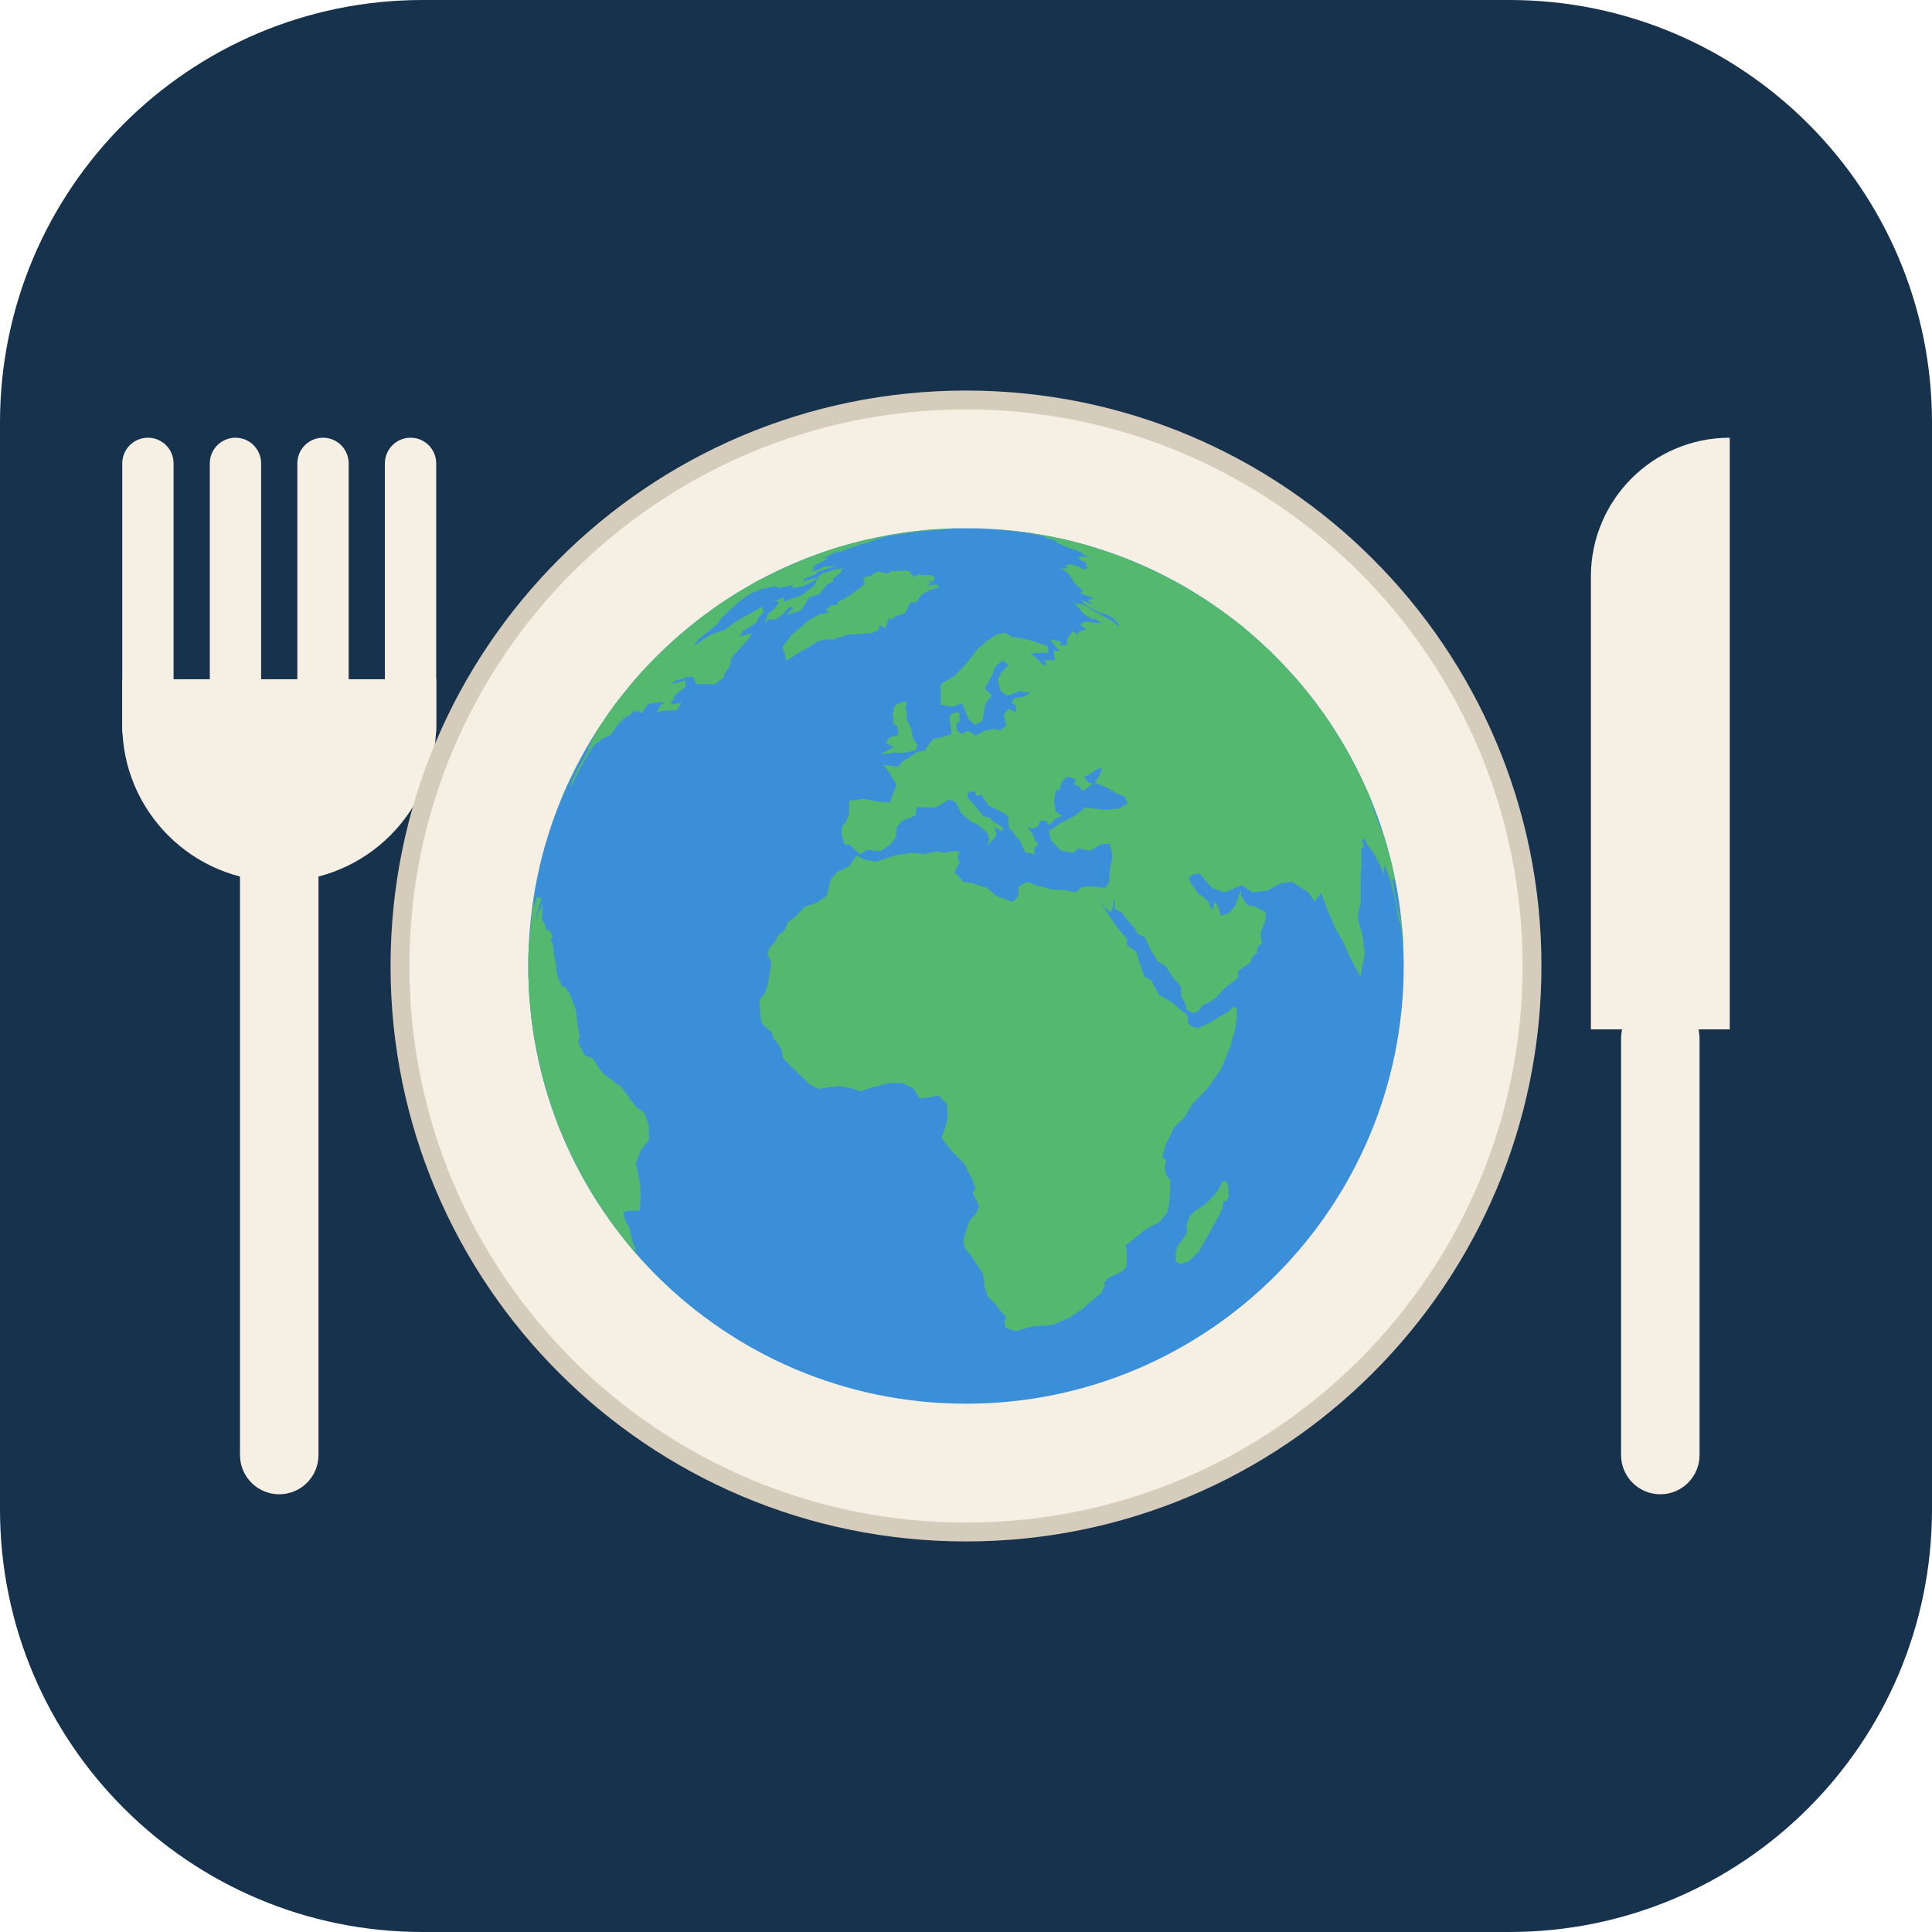
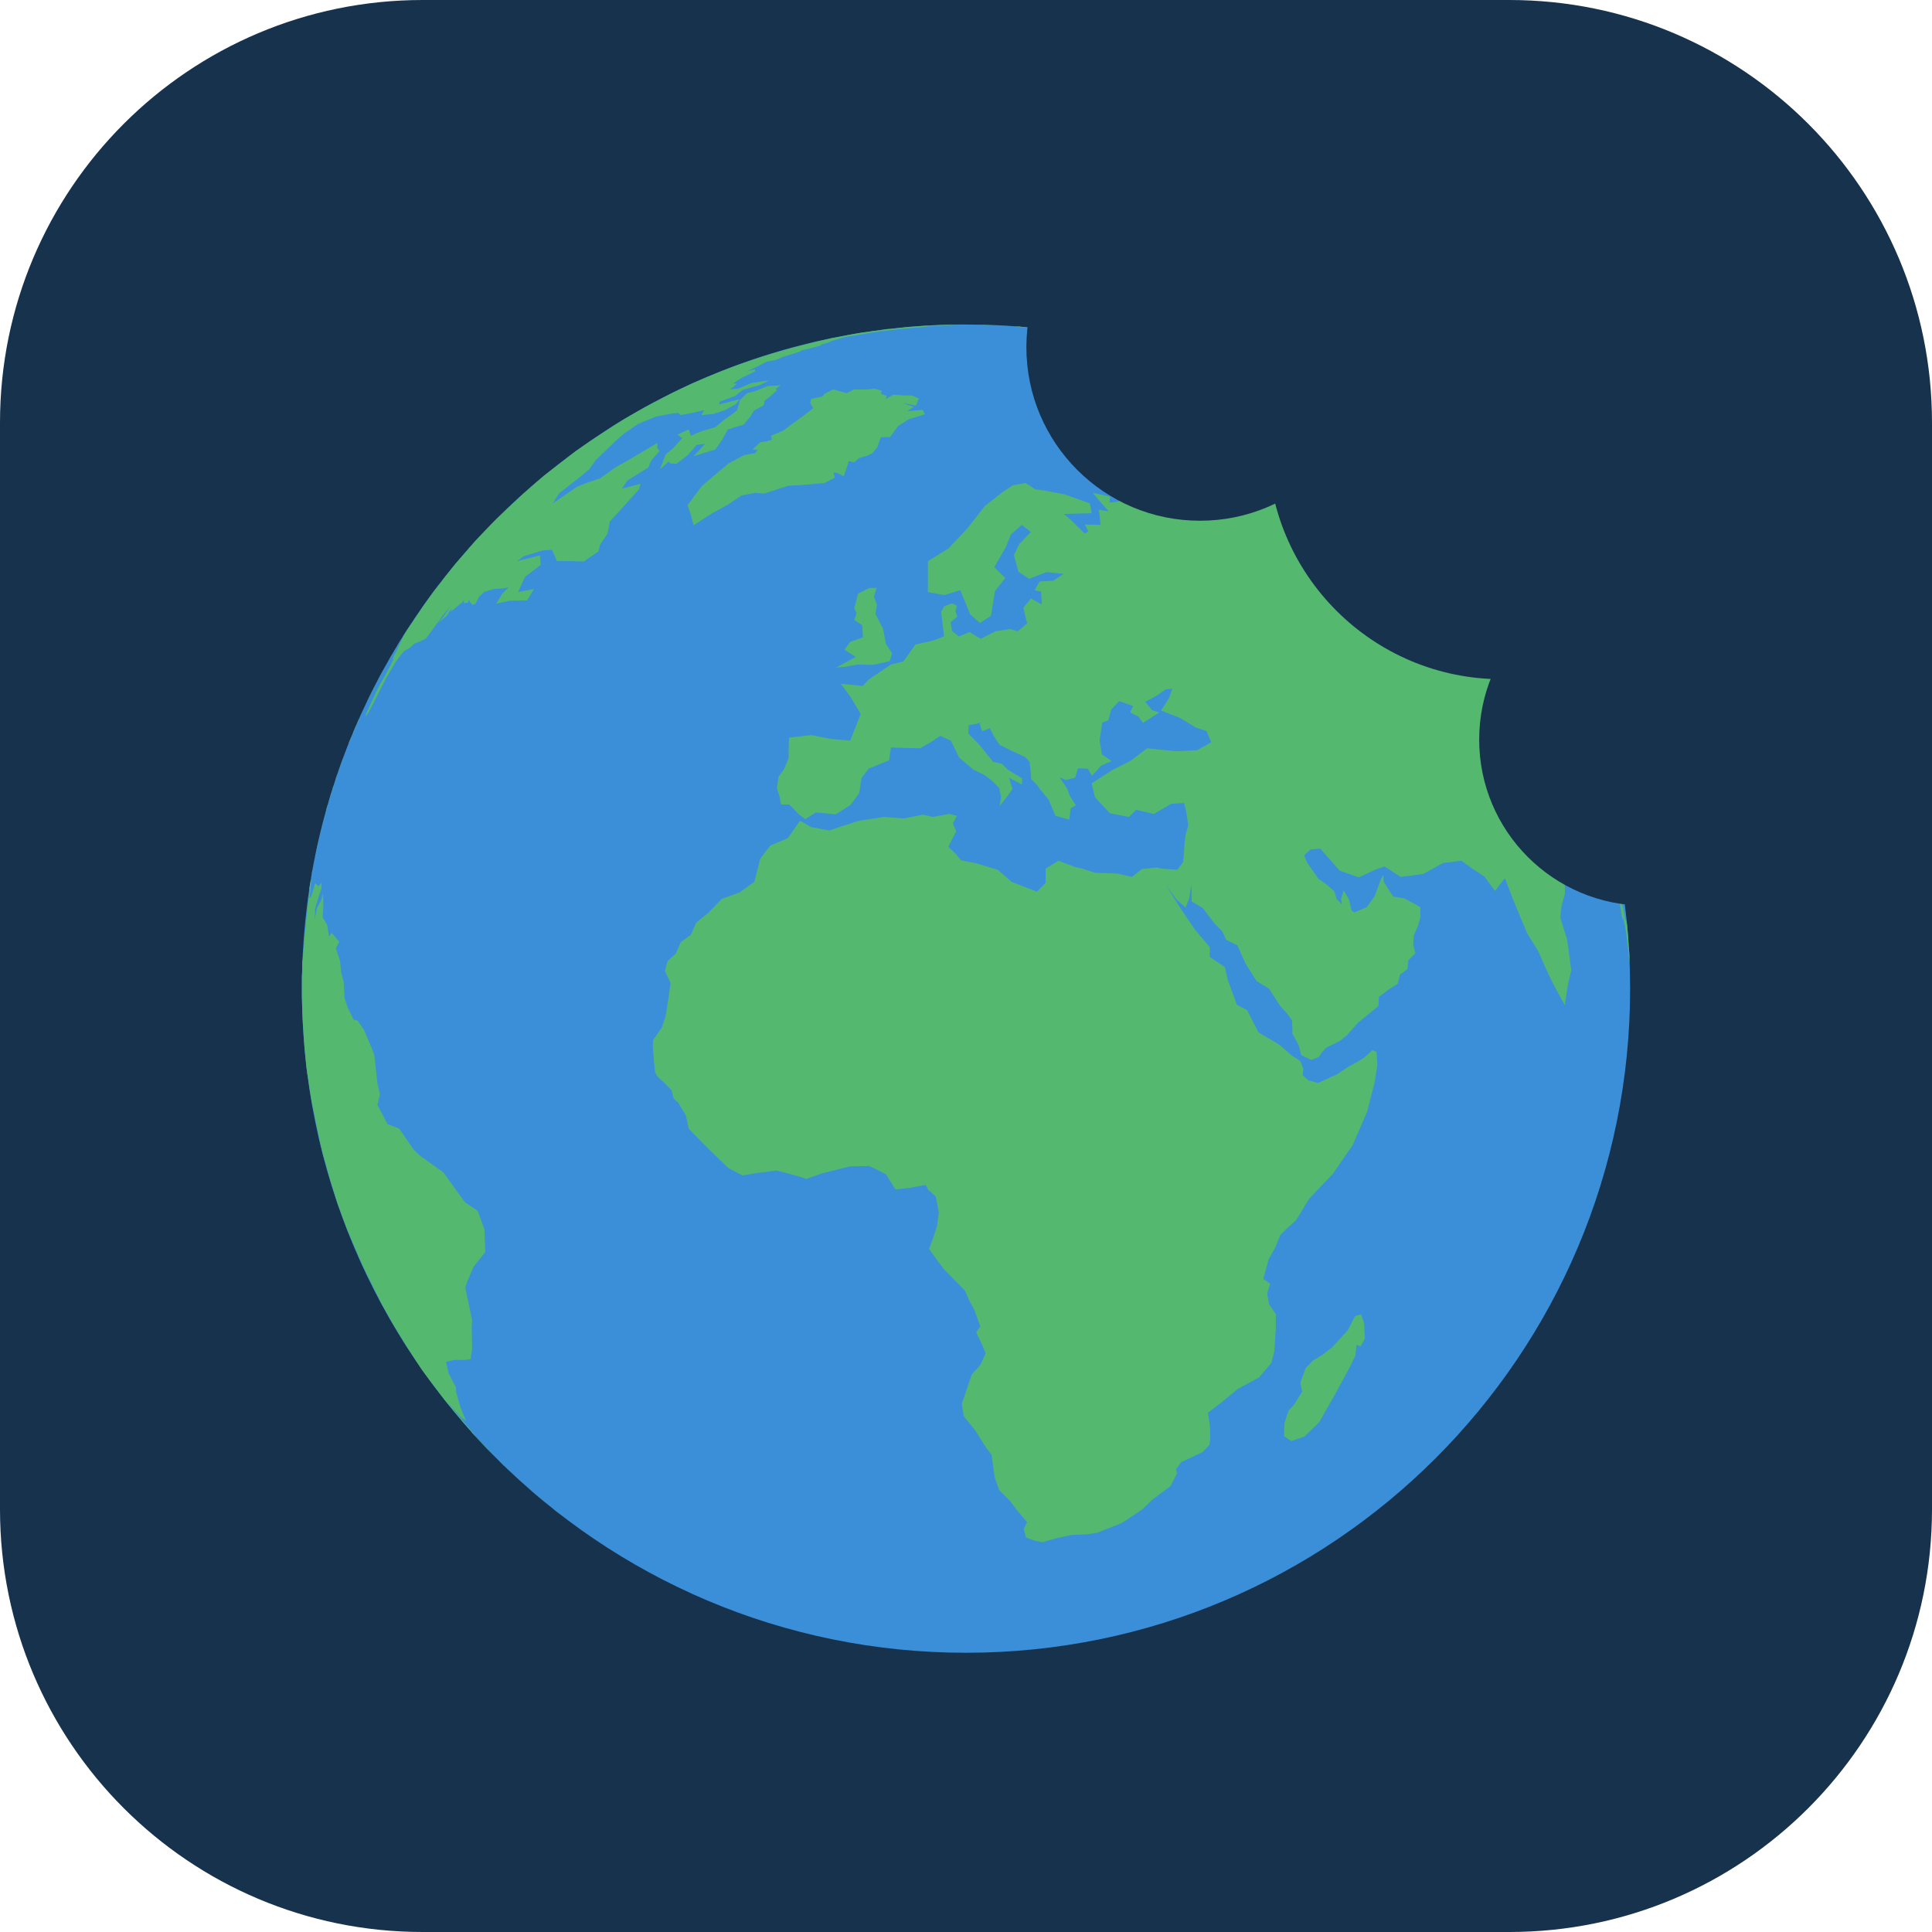
<svg xmlns="http://www.w3.org/2000/svg" viewBox="0 0 512 512" role="img" aria-label="Mangiamundo">
  <rect width="512" height="512" rx="112" fill="#17324D" />
-   <g fill="#F6EFE3">
-     <rect x="32.4" y="116" width="13.6" height="84" rx="6.8" />
-     <rect x="55.6" y="116" width="13.6" height="84" rx="6.8" />
-     <rect x="78.8" y="116" width="13.6" height="84" rx="6.8" />
-     <rect x="102" y="116" width="13.6" height="84" rx="6.8" />
-     <path d="M32.4 180h83.2v12a41.6 41.6 0 0 1 -83.2 0z" />
-     <rect x="63.6" y="220.8" width="20.8" height="175.2" rx="10.4" />
+   <circle cx="256" cy="262" r="176" fill="#3B8FD9" />
+   <path d="M361.5 350.7L361.7 354.7L360.6 356.8L359.5 356.4L359.2 359.2L357.8 362.1L354.2 368.8L349.6 376.9L345.7 380.7L342.2 381.9L340.3 380.6L340.4 377.1L341.5 373.8L342.9 372.3L345.1 368.8L344.6 366.4L346.0 362.6L347.9 360.6L350.4 359.1L353.1 357.0L356.3 353.5L357.2 352.5L359.1 348.8L360.7 348.3L361.5 350.7ZM232.3 155.8L231.6 158.1L232.4 160.3L232.0 162.7L234.0 166.6L234.8 170.7L236.4 173.1L235.8 175.2L231.4 176.2L227.2 176.1L224.0 176.7L221.6 176.9L226.8 174.1L223.8 172.2L225.3 170.1L228.7 168.9L228.5 165.7L226.4 164.3L227.0 162.5L226.4 161.2L227.4 157.3L230.4 155.8ZM269.1 86.5L264.2 86.2L263.8 86.2L260.6 86.1L259.7 86.0L262.0 86.1L263.9 86.2L266.4 86.3L267.7 86.4L269.7 86.5L270.8 86.6L271.5 86.7L273.4 86.9L274.2 86.9L273.5 86.9L274.2 86.9L281.0 87.8L285.2 88.4L288.8 89.1L294.6 90.3L296.6 90.8L299.6 91.5L303.1 92.4L303.9 92.6L307.1 93.6L310.5 94.6L315.3 96.3L321.0 98.4L318.8 97.6L313.1 95.5L310.2 94.6L303.5 92.5L296.4 90.7L295.2 90.4L301.8 92.1L304.6 92.9L310.4 94.6L315.6 96.4L315.8 96.5L321.1 98.5L332.4 103.5L339.8 107.2L340.0 107.4L337.3 105.9L339.5 107.1L344.7 110.0L352.9 115.1L358.5 118.9L364.0 123.1L367.3 125.7L369.8 127.7L370.9 128.6L372.9 130.4L375.1 132.4L376.5 133.7L378.4 135.5L379.5 136.6L379.7 136.8L382.0 139.1L385.3 142.6L388.0 145.5L388.1 145.7L385.2 142.4L383.3 140.4L383.8 141.0L383.9 141.1L383.9 141.1L382.5 139.6L381.0 138.1L381.0 138.1L382.7 139.8L385.5 142.8L383.7 140.8L381.2 138.3L384.7 142.0L387.1 144.7L389.2 147.0L389.7 147.6L387.5 145.0L387.0 144.5L389.5 147.3L392.3 150.7L394.1 152.8L396.4 155.9L398.4 158.5L399.9 160.7L401.3 162.7L403.2 165.6L407.7 172.8L412.0 180.5L414.6 185.6L415.2 186.9L417.3 191.6L419.2 196.2L418.8 195.3L418.5 194.7L420.1 199.3L422.0 204.7L423.8 209.2L424.6 211.4L427.1 220.9L428.4 226.7L429.8 234.0L429.1 230.4L428.9 230.2L428.0 226.9L427.7 227.6L427.1 226.3L428.7 234.1L429.5 239.0L430.1 240.4L430.7 243.6L431.0 244.2L431.2 245.2L431.5 248.5L431.6 250.7L431.8 252.7L431.9 255.7L431.9 255.7L431.7 253.5L431.3 250.1L430.9 246.8L430.6 245.2L430.1 243.0L430.0 244.0L429.5 240.8L428.6 235.8L427.8 232.0L426.6 227.9L424.6 221.6L424.0 221.9L424.0 225.5L422.6 221.7L420.2 217.0L419.5 216.2L417.6 213.6L416.4 211.2L415.0 210.9L416.0 213.7L415.6 214.3L415.0 214.4L414.8 216.3L415.0 220.1L414.7 225.7L414.7 232.7L414.7 236.9L413.8 240.1L413.5 243.2L415.3 249.0L416.4 257.1L415.6 260.5L415.2 262.9L414.7 266.4L411.8 261.1L410.1 257.6L407.6 252.0L404.7 247.3L401.1 238.7L398.8 232.7L396.2 236.1L393.4 232.3L389.9 230.0L387.3 228.1L382.4 228.7L377.2 231.6L371.2 232.4L366.9 229.6L364.4 230.5L360.1 232.5L355.0 230.7L349.9 224.9L347.3 225.1L345.6 226.7L346.4 228.6L349.4 232.9L351.3 234.2L353.6 236.2L354.2 238.2L355.6 239.7L355.4 238.2L356.1 236.0L357.5 238.4L358.2 241.3L358.9 241.8L362.2 240.4L364.3 237.5L366.0 232.9L366.6 231.8L366.7 233.7L369.2 237.6L372.2 238.1L374.8 239.5L376.4 240.4L376.4 243.1L375.8 245.3L374.7 247.8L374.5 250.3L375.1 252.6L373.2 254.5L373.0 256.8L371.0 258.3L370.4 260.7L367.9 262.3L365.4 264.2L365.3 266.6L359.8 271.1L357.0 274.3L355.0 275.9L351.5 277.6L350.4 278.8L349.5 280.1L347.5 280.9L344.8 279.6L344.2 277.1L342.5 273.9L342.5 272.4L342.4 270.4L341.0 268.5L339.2 266.5L336.3 262.0L333.0 260.0L330.1 255.4L327.9 250.5L325.0 249.1L323.9 246.8L322.0 244.9L318.7 240.6L315.8 238.9L315.8 236.2L315.7 234.5L315.1 238.2L314.2 240.5L311.8 238.4L309.1 234.7L312.7 240.5L316.7 246.4L320.6 251.0L320.6 253.6L324.6 256.3L325.4 259.8L327.8 266.3L330.5 267.7L333.5 273.6L339.1 276.9L342.3 279.7L344.6 281.2L345.4 283.3L345.2 284.9L346.7 286.3L349.3 287.0L354.3 284.7L357.5 282.6L359.7 281.4L361.5 280.3L363.7 278.3L364.8 278.8L365.0 282.2L364.3 286.8L362.3 294.6L358.5 303.4L353.2 311.1L347.0 317.6L343.5 323.3L341.0 325.6L339.3 327.3L337.9 330.7L336.2 333.7L334.8 338.9L336.6 340.2L335.8 342.8L336.3 345.6L338.1 348.3L338.1 352.0L337.7 358.2L336.9 361.2L333.7 365.0L328.0 368.1L323.5 371.8L320.1 374.4L320.6 377.6L320.7 379.6L320.7 381.6L320.5 382.9L318.7 384.8L313.0 387.5L311.7 389.3L311.9 390.5L310.2 393.8L307.3 396.0L305.4 397.4L302.7 400.0L297.3 403.6L292.5 405.5L290.8 406.2L288.0 406.6L283.8 406.8L280.1 407.6L276.3 408.7L274.2 408.3L272.3 407.6L271.9 407.4L271.3 405.2L272.2 403.4L269.5 400.2L267.7 397.8L264.8 394.9L263.6 391.5L262.8 385.6L261.3 383.6L258.4 379.0L255.4 375.3L254.9 372.0L256.4 367.6L257.5 364.3L259.9 361.6L261.2 358.6L260.2 356.2L258.7 353.1L259.8 351.5L258.2 347.1L257.0 344.9L255.7 342.0L250.1 336.3L246.2 331.0L246.9 329.2L248.3 325.0L248.8 321.3L248.0 317.1L246.0 315.3L245.3 314.0L241.0 314.8L237.3 315.2L234.8 311.2L230.4 309.0L225.2 309.1L218.0 310.9L213.7 312.4L209.7 311.2L205.8 310.2L200.3 310.9L196.8 311.5L193.1 309.6L188.3 305.0L185.7 302.4L182.5 299.1L181.8 295.7L179.8 292.3L178.5 291.1L178.0 289.0L175.9 286.8L174.3 285.4L173.6 284.2L173.3 281.1L173.0 277.3L173.1 275.6L175.4 272.3L176.4 269.3L177.3 263.5L177.7 260.5L176.2 257.3L176.9 254.7L179.1 252.7L180.4 249.7L183.1 247.7L184.5 244.5L187.6 242.0L191.3 238.2L196.0 236.5L199.9 233.7L201.5 227.5L204.1 224.1L208.8 222.1L212.0 217.5L215.0 219.2L219.7 220.1L223.3 218.9L227.7 217.5L234.3 216.5L239.6 216.9L244.6 215.9L247.2 216.5L251.6 215.7L253.6 216.2L252.5 218.2L253.4 220.3L251.3 224.4L253.1 226.1L254.7 228.0L258.8 228.8L264.4 230.5L268.1 233.7L274.8 236.3L277.1 234.0L277.1 230.2L280.5 228.1L285.0 229.8L286.8 230.2L290.2 231.3L296.1 231.5L300.0 232.4L302.6 230.3L306.6 229.9L307.9 230.2L312.0 230.5L313.5 228.5L313.7 226.9L313.9 223.7L314.2 221.2L314.9 218.8L314.4 215.3L313.8 212.8L310.4 213.0L305.8 215.7L301.1 214.6L299.2 216.5L294.1 215.5L290.2 211.3L289.3 207.6L294.7 204.1L299.5 201.7L304.0 198.3L311.7 199.1L317.3 198.8L321.0 196.7L319.7 193.7L316.9 192.8L312.6 190.2L307.7 188.3L309.8 185.0L310.7 182.5L308.9 182.7L306.6 184.3L303.5 186.0L305.3 188.2L307.2 188.8L302.9 191.6L301.7 189.9L299.5 188.8L300.3 187.1L296.6 185.8L294.5 188.0L293.7 190.9L292.1 191.5L291.4 196.2L292.0 199.9L294.6 201.7L291.8 202.9L289.4 205.6L288.3 203.7L285.7 203.6L284.9 206.1L282.5 206.7L280.8 206.0L282.8 209.0L283.5 210.9L285.1 213.4L283.7 214.2L283.4 217.2L279.7 216.2L277.9 211.9L275.5 209.0L274.8 208.0L273.3 206.5L273.0 203.1L272.8 201.8L271.6 200.6L268.4 199.1L264.9 197.4L263.4 195.1L262.3 193.0L260.3 193.8L259.6 191.8L260.2 191.5L256.7 192.2L256.6 194.4L259.4 197.2L263.2 201.9L265.5 202.4L267.1 204.0L270.9 206.3L270.8 207.9L267.4 206.1L268.3 209.1L267.1 210.8L264.9 213.6L265.3 211.2L264.8 208.8L263.0 207.0L260.8 205.3L258.0 204.0L254.2 200.8L252.0 196.3L249.2 195.0L246.8 196.6L243.8 198.3L236.1 198.1L235.6 201.5L230.2 203.7L228.3 206.2L227.7 210.2L225.4 213.3L221.5 215.8L216.2 215.3L213.4 217.1L211.6 215.7L209.2 213.2L207.0 213.2L206.6 211.1L205.9 208.9L206.3 205.9L207.8 203.8L209.0 200.9L209.0 198.9L209.1 195.5L215.0 194.8L220.0 195.8L225.3 196.3L228.1 189.2L225.3 184.5L222.8 181.2L228.6 181.8L230.2 180.1L236.1 176.1L239.4 175.3L242.6 170.8L246.7 169.9L248.6 169.3L250.2 168.6L249.9 166.2L249.4 162.1L250.2 160.7L252.3 159.9L253.6 160.5L253.2 162.0L253.7 163.4L251.9 164.9L252.3 167.2L254.1 168.7L256.9 167.5L259.9 169.3L263.8 167.3L267.7 166.7L269.7 167.3L272.2 165.2L271.2 161.1L273.2 158.6L276.1 160.2L275.9 156.8L274.2 156.4L275.5 154.1L279.1 153.9L281.9 152.1L277.4 151.6L272.7 153.4L269.9 151.5L268.7 147.1L270.1 144.2L273.2 141.0L270.8 139.1L267.9 141.6L266.6 144.9L263.5 150.3L266.4 153.2L263.7 156.6L262.6 163.2L259.7 165.1L257.1 162.8L254.5 156.4L250.2 157.7L245.9 156.9L245.9 148.7L251.3 145.4L256.4 140.0L261.0 134.1L265.7 130.4L268.4 128.6L271.8 128.0L274.4 129.7L276.8 130.0L282.1 131.0L288.8 133.4L289.3 136.0L281.9 136.2L283.9 137.9L287.5 141.4L288.4 140.8L287.5 139.0L291.7 139.1L291.2 135.1L293.8 135.5L291.6 133.0L289.6 130.6L294.2 131.6L294.0 133.2L296.5 132.9L296.8 130.1L299.0 127.4L300.5 128.7L301.9 127.2L304.4 126.7L301.8 124.6L304.1 123.4L310.8 124.2L308.0 122.6L306.6 122.5L303.5 120.6L301.5 118.1L299.5 116.1L302.9 116.4L305.6 118.2L310.9 121.2L314.4 123.0L317.8 125.9L317.2 124.3L315.4 122.3L312.2 120.4L309.9 119.9L305.0 117.4L302.1 115.0L304.0 115.4L307.3 116.8L304.8 114.9L307.6 114.3L302.1 112.2L302.9 110.8L301.3 109.6L299.8 108.3L298.7 106.4L297.9 105.3L297.2 104.2L296.0 103.3L293.5 102.0L295.2 102.2L297.0 101.9L296.0 100.8L298.1 100.4L300.7 101.2L303.6 102.7L304.4 102.1L305.5 101.9L303.9 101.0L304.9 100.2L301.9 98.7L301.1 97.6L303.4 97.4L306.2 97.6L303.4 96.6L302.2 95.6L300.7 94.9L298.4 94.4L292.3 91.8L292.4 91.0L287.4 89.7L288.6 89.6L286.4 89.1L283.1 88.4L280.4 87.8L278.9 87.7L275.1 87.2L270.4 86.7ZM195.8 104.1L194.9 104.9L190.8 106.4L190.5 107.2L196.0 105.8L195.0 107.1L192.1 108.7L189.0 109.7L185.9 110.0L186.6 108.7L183.1 109.5L180.4 110.0L179.7 109.4L178.0 109.6L173.8 110.4L169.0 112.4L165.4 114.9L163.3 116.7L160.3 119.6L157.9 121.9L156.1 124.4L153.6 126.5L148.2 130.7L146.5 133.4L152.9 129.0L155.4 128.0L159.0 126.8L162.9 124.0L167.6 121.3L174.2 117.4L174.2 118.8L174.8 119.5L172.6 122.0L171.8 123.9L166.3 127.3L164.8 129.5L169.8 128.2L169.3 129.7L164.1 135.5L161.6 138.2L161.0 141.4L159.0 144.4L158.6 146.1L154.7 148.8L151.6 148.7L147.6 148.7L146.3 145.7L143.7 145.9L138.8 147.4L137.0 148.7L143.1 147.2L143.3 149.7L139.1 152.9L137.3 156.9L141.5 156.1L139.7 159.1L135.0 159.2L131.5 160.0L133.1 157.3L134.8 155.7L133.4 155.9L130.9 156.1L128.4 156.8L126.9 158.2L126.0 160.0L126.4 159.9L125.2 160.3L124.6 159.6L124.1 158.9L124.1 159.7L122.9 159.8L123.0 159.0L122.4 159.7L119.3 162.2L119.9 161.2L119.3 161.8L118.3 163.3L115.9 165.2L117.3 163.7L119.6 160.4L117.5 162.9L117.2 163.3L115.3 165.9L112.9 169.2L111.0 170.1L109.9 170.5L108.7 171.6L107.0 172.6L105.0 175.2L102.5 179.4L100.8 182.7L98.2 187.8L96.9 190.0L97.0 189.2L98.0 187.0L100.4 181.9L101.9 179.3L104.2 174.9L104.2 174.2L105.2 172.3L106.1 170.3L107.0 168.6L106.4 169.4L105.4 171.0L105.8 170.4L106.2 169.7L107.8 167.1L108.9 165.4L108.6 165.9L108.3 166.3L106.8 168.6L105.5 170.8L105.5 170.8L103.6 173.9L101.3 178.1L99.7 181.1L97.3 185.9L95.7 189.3L94.2 192.9L93.7 193.8L93.5 194.5L94.1 193.0L95.2 190.3L95.0 191.0L94.3 192.4L93.5 194.4L92.5 196.7L91.9 198.4L91.6 199.2L91.5 199.4L91.2 200.3L90.6 201.8L90.2 202.9L89.6 204.6L89.4 205.2L89.2 205.7L88.9 206.6L88.9 206.7L88.8 207.1L88.4 208.3L88.4 208.2L88.1 209.1L88.1 209.3L87.7 210.4L87.2 212.2L86.7 214.1L86.5 214.8L86.0 216.6L85.4 218.7L84.9 220.8L84.6 221.9L84.3 223.2L84.0 224.6L83.3 228.0L82.7 231.1L82.5 232.3L82.4 233.2L82.4 233.3L82.5 233.0L82.4 234.0L82.3 235.7L82.0 238.1L82.4 237.7L82.7 236.9L83.5 234.1L83.8 234.3L84.4 234.9L85.2 233.9L85.2 235.5L84.7 236.8L84.3 238.1L83.5 240.7L83.4 243.7L84.0 240.6L85.1 238.6L85.6 236.7L85.7 239.9L85.5 243.1L86.7 245.1L87.2 248.2L87.9 247.2L89.9 249.6L89.0 251.3L90.1 254.6L90.4 257.6L91.1 260.4L91.3 264.5L92.1 266.9L93.7 270.2L94.8 270.5L96.5 273.0L98.6 278.0L99.2 279.6L100.0 287.0L100.7 290.0L100.0 292.8L102.7 297.9L105.8 299.1L109.5 304.5L111.2 306.2L117.5 310.7L123.2 318.6L126.6 320.9L128.4 325.9L128.6 331.8L125.5 335.7L123.8 339.7L123.3 341.2L125.1 349.8L125.0 352.0L125.1 357.5L124.7 360.2L123.1 360.4L120.4 360.4L118.2 360.9L118.9 364.0L120.8 367.6L120.9 369.0L122.0 372.9L122.8 374.9L123.5 376.5L122.2 375.6L120.4 373.6L118.4 371.4L121.7 375.4L124.0 378.1L126.2 380.8L124.9 379.4L125.1 379.7L127.4 382.2L127.2 382.0L126.1 380.8L129.1 384.0L130.1 385.0L130.8 385.7L133.6 388.5L133.6 388.4L137.1 391.7L139.8 394.2L142.5 396.5L143.7 397.5L147.9 400.9L147.1 400.2L147.8 400.8L149.8 402.3L146.3 399.6L142.8 396.8L139.8 394.2L134.0 388.8L131.4 386.3L126.8 381.5L124.2 378.6L125.6 380.2L122.4 376.5L118.0 371.2L114.1 366.1L111.8 363.0L107.5 356.4L104.1 350.8L100.9 345.1L96.1 335.4L91.9 325.6L89.5 319.1L87.6 313.0L85.5 305.6L84.7 302.2L82.5 291.4L81.2 282.9L80.7 277.7L80.5 274.9L80.2 270.0L80.1 267.5L80.1 266.9L80.0 264.4L80.0 261.6L80.0 258.6L80.1 257.4L80.1 256.0L80.1 254.8L80.2 254.4L80.4 252.0L80.6 249.5L80.9 246.2L81.4 241.6L81.7 238.7L81.9 237.7L82.2 235.2L82.1 235.6L82.0 235.7L81.6 238.3L81.6 238.6L81.9 236.3L81.9 236.1L82.2 234.1L82.4 233.0L82.4 233.0L82.8 230.9L82.9 229.9L83.3 227.9L83.7 226.3L83.6 226.4L83.8 225.8L84.1 224.4L84.4 222.9L84.6 221.9L85.3 219.0L86.0 216.5L86.6 214.3L86.4 214.8L86.9 213.2L87.0 213.0L87.5 211.3L88.0 209.6L88.6 207.7L89.5 204.9L91.6 199.2L92.4 197.0L92.6 196.7L93.8 193.7L95.4 190.0L97.7 185.0L98.6 183.2L100.6 179.3L103.4 174.3L104.1 173.1L104.8 172.0L106.1 169.7L107.8 167.1L112.1 160.7L115.0 156.7L116.4 154.9L118.6 152.0L120.7 149.4L123.6 146.1L126.0 143.3L128.4 140.8L130.2 138.9L130.9 138.2L128.4 140.7L125.3 144.1L124.4 145.1L123.5 146.2L121.4 148.6L119.1 151.4L116.2 155.0L114.3 157.6L112.7 159.8L111.4 161.6L111.4 161.6L114.2 157.8L116.6 154.5L118.8 151.8L121.3 148.7L122.0 147.9L124.8 144.7L124.2 145.4L125.1 144.3L128.4 140.7L131.6 137.5L135.7 133.6L138.7 130.8L140.2 129.5L142.0 127.9L144.1 126.1L148.5 122.7L152.5 119.6L156.4 116.9L159.9 114.6L162.6 112.8L165.5 111.0L171.1 107.8L174.3 106.1L171.9 107.4L169.6 108.7L173.2 106.7L177.8 104.3L182.8 101.9L186.0 100.5L190.1 98.8L193.9 97.3L197.0 96.2L201.7 94.6L205.3 93.5L209.5 92.3L215.3 90.8L220.0 89.7L225.3 88.7L225.7 88.6L228.0 88.2L230.5 87.9L231.3 87.7L230.6 87.8L232.5 87.6L232.6 87.6L235.1 87.2L236.7 87.1L239.3 86.8L242.4 86.5L245.6 86.3L250.1 86.1L248.5 86.2L245.1 86.3L242.3 86.5L239.9 86.7L239.0 86.8L240.2 86.7L241.5 86.6L243.0 86.5L245.3 86.3L246.6 86.3L247.5 86.2L250.9 86.1L252.0 86.0L252.7 86.0L251.2 86.1L249.1 86.1L247.1 86.2L246.6 86.3L246.6 86.3L248.7 86.2L250.1 86.1L253.9 86.0L256.1 86.0L251.7 86.1L250.8 86.1L249.3 86.1L251.8 86.0L254.6 86.0L252.1 86.1L250.6 86.2L248.8 86.3L246.1 86.5L243.3 86.8L242.0 86.9L240.2 87.0L237.6 87.3L233.3 87.8L231.3 88.1L228.3 88.6L224.0 89.3L222.7 89.7L220.6 90.3L219.1 90.9L217.6 91.3L217.6 91.5L214.8 92.3L212.6 92.8L211.9 93.2L207.4 94.6L205.6 95.4L203.3 95.8L200.1 97.4L197.9 98.4L200.1 97.9L200.1 98.4L198.9 99.0L196.6 100.1L194.3 101.6L195.3 101.7L194.0 102.8L193.4 103.2L195.6 103.0L199.2 101.5L203.8 100.8L201.5 102.0L196.9 103.3ZM205.6 103.0L205.9 103.4L203.8 105.3L202.6 106.2L202.4 107.4L199.8 108.8L198.9 110.3L197.1 112.5L192.9 113.8L191.4 116.5L189.6 119.1L183.8 120.9L186.9 117.6L184.6 117.9L182.4 120.5L179.3 122.9L177.6 122.8L177.2 122.3L174.9 124.4L176.4 120.4L178.4 118.8L180.8 116.1L179.5 115.2L182.5 113.8L183.1 115.5L185.5 114.4L189.6 113.2L191.7 111.4L193.4 110.2L195.3 108.8L195.5 108.2L196.1 106.0L198.0 104.2L200.3 103.6L203.5 102.3L206.9 102.1L205.6 103.0ZM243.5 105.6L242.7 107.5L239.4 106.8L240.6 107.3L242.1 107.8L240.4 109.0L244.5 108.6L245.1 109.8L241.8 110.8L241.0 111.0L238.0 112.9L235.9 115.8L233.4 115.9L232.5 118.5L231.2 120.1L229.7 120.8L227.6 121.4L226.4 122.5L224.9 122.2L224.6 123.3L223.6 126.2L221.8 125.3L220.9 125.2L221.2 126.6L218.5 128.0L211.6 128.6L209.0 128.7L202.5 130.8L200.2 130.6L196.5 131.3L193.1 133.6L188.6 136.1L183.8 139.2L183.1 136.4L182.2 133.9L186.0 128.8L189.4 125.9L193.1 122.8L197.2 120.6L200.1 120.1L200.8 119.2L199.4 119.1L201.5 117.2L203.5 116.9L204.6 116.5L204.3 115.5L207.6 114.1L210.0 112.3L213.3 109.9L215.5 108.2L214.7 106.8L215.0 105.7L217.9 105.1L218.6 104.3L220.8 103.2L224.4 104.2L226.3 103.2L230.0 103.2L231.7 103.0L233.6 103.5L233.5 104.4L235.0 104.9L234.7 105.8L236.7 104.6L239.6 104.8L241.7 104.8Z" fill="#54B96F" />
+   <g fill="#17324D">
+     <circle cx="398" cy="118" r="62" />
+     <circle cx="318" cy="92" r="46" />
+     <circle cx="436" cy="196" r="44" />
  </g>
-   <g fill="#F6EFE3">
-     <path d="M421.6 272.8V152.8a36.8 36.8 0 0 1 36.8 -36.8V272.8z" />
-     <rect x="429.6" y="264.8" width="20.8" height="131.2" rx="10.4" />
-   </g>
-   <circle cx="256" cy="256" r="150" fill="#F6EFE3" />
-   <circle cx="256" cy="256" r="150" fill="none" stroke="#D5CCBB" stroke-width="5" />
-   <circle cx="256" cy="256" r="116" fill="#3B8FD9" />
-   <path d="M325.5 314.5L325.6 317.1L325.0 318.5L324.2 318.2L324.0 320.1L323.1 322.0L320.7 326.4L317.7 331.7L315.1 334.2L312.8 335.0L311.6 334.2L311.6 331.9L312.3 329.7L313.3 328.7L314.7 326.4L314.4 324.8L315.3 322.3L316.6 321.0L318.2 320.0L320.0 318.6L322.1 316.3L322.7 315.6L323.9 313.2L325.0 312.9L325.5 314.5ZM240.4 186.0L239.9 187.5L240.4 189.0L240.2 190.6L241.5 193.1L242.0 195.8L243.1 197.4L242.7 198.8L239.8 199.5L237.0 199.4L234.9 199.8L233.3 199.9L236.8 198.0L234.8 196.8L235.8 195.4L238.0 194.7L237.9 192.5L236.5 191.6L236.9 190.4L236.5 189.5L237.1 187.0L239.1 186.0ZM264.7 140.4L261.4 140.1L261.1 140.1L259.1 140.0L258.4 140.0L260.0 140.1L261.2 140.1L262.8 140.2L263.7 140.3L265.0 140.4L265.8 140.4L266.2 140.5L267.5 140.6L268.0 140.6L267.6 140.6L268.0 140.6L272.5 141.2L275.2 141.6L277.6 142.0L281.4 142.8L282.8 143.1L284.7 143.6L287.0 144.2L287.6 144.4L289.7 145.0L291.9 145.7L295.1 146.8L298.8 148.2L297.4 147.6L293.6 146.3L291.7 145.6L287.3 144.3L282.6 143.1L281.8 142.9L286.2 144.0L288.1 144.5L291.8 145.7L295.3 146.9L295.4 146.9L298.9 148.2L306.4 151.5L311.2 154.0L311.4 154.1L309.6 153.1L311.0 153.9L314.5 155.8L319.9 159.2L323.5 161.7L327.2 164.4L329.4 166.1L331.0 167.5L331.7 168.1L333.0 169.3L334.5 170.6L335.4 171.5L336.7 172.6L337.4 173.4L337.5 173.5L339.0 175.0L341.2 177.3L343.0 179.2L343.1 179.3L341.1 177.2L339.9 175.9L340.2 176.3L340.3 176.3L340.3 176.3L339.3 175.3L338.4 174.3L338.4 174.4L339.5 175.5L341.3 177.4L340.1 176.1L338.5 174.5L340.8 176.9L342.4 178.7L343.8 180.2L344.1 180.6L342.7 178.9L342.4 178.6L344.0 180.4L345.9 182.7L347.0 184.0L348.6 186.1L349.8 187.8L350.9 189.2L351.8 190.6L353.1 192.5L356.0 197.2L358.8 202.3L360.5 205.6L360.9 206.5L362.3 209.6L363.6 212.6L363.3 212.1L363.1 211.6L364.1 214.6L365.4 218.3L366.6 221.2L367.1 222.6L368.8 228.9L369.6 232.8L370.5 237.5L370.1 235.2L370.0 235.0L369.4 232.9L369.2 233.4L368.8 232.5L369.8 237.6L370.4 240.8L370.7 241.8L371.2 243.9L371.3 244.2L371.4 244.9L371.7 247.1L371.8 248.6L371.8 249.9L371.9 251.9L371.9 251.9L371.8 250.4L371.6 248.2L371.3 246.0L371.1 244.9L370.7 243.5L370.7 244.2L370.3 242.0L369.8 238.7L369.2 236.2L368.5 233.5L367.1 229.4L366.8 229.6L366.7 231.9L365.8 229.4L364.2 226.4L363.8 225.8L362.5 224.1L361.7 222.5L360.8 222.3L361.4 224.2L361.2 224.6L360.8 224.7L360.7 225.9L360.8 228.4L360.6 232.1L360.6 236.7L360.6 239.5L360.0 241.6L359.8 243.6L361.0 247.5L361.7 252.8L361.2 255.0L360.9 256.6L360.6 258.9L358.7 255.4L357.5 253.1L355.9 249.4L354.0 246.3L351.6 240.6L350.1 236.7L348.4 238.9L346.6 236.4L344.2 234.9L342.5 233.7L339.3 234.1L335.9 236.0L331.9 236.5L329.1 234.6L327.5 235.2L324.6 236.5L321.3 235.4L317.9 231.5L316.2 231.7L315.0 232.7L315.6 234.0L317.5 236.8L318.8 237.7L320.3 239.0L320.7 240.3L321.7 241.3L321.5 240.3L322.0 238.9L322.9 240.5L323.4 242.4L323.8 242.7L326.0 241.7L327.4 239.9L328.5 236.8L328.9 236.1L328.9 237.4L330.6 239.9L332.6 240.2L334.3 241.2L335.4 241.7L335.4 243.5L335.0 245.0L334.2 246.6L334.1 248.3L334.5 249.8L333.2 251.1L333.1 252.6L331.8 253.6L331.4 255.1L329.7 256.2L328.1 257.4L328.1 259.1L324.4 262.0L322.6 264.1L321.2 265.2L318.9 266.3L318.2 267.1L317.6 267.9L316.3 268.5L314.5 267.6L314.1 266.0L313.0 263.9L313.0 262.8L313.0 261.6L312.0 260.3L310.8 259.0L308.9 256.0L306.7 254.7L304.9 251.6L303.4 248.4L301.5 247.5L300.7 246.0L299.5 244.7L297.3 241.9L295.4 240.8L295.4 239.0L295.3 237.9L294.9 240.3L294.4 241.8L292.8 240.5L291.0 238.0L293.4 241.8L296.0 245.7L298.6 248.8L298.6 250.4L301.2 252.3L301.8 254.6L303.3 258.8L305.1 259.8L307.1 263.6L310.8 265.8L312.9 267.7L314.4 268.7L314.9 270.0L314.8 271.1L315.8 272.0L317.5 272.5L320.8 270.9L322.9 269.6L324.3 268.8L325.5 268.1L327.0 266.8L327.7 267.1L327.8 269.3L327.4 272.4L326.0 277.5L323.6 283.3L320.1 288.3L316.0 292.6L313.7 296.4L312.0 297.9L310.9 299.1L310.0 301.3L308.9 303.3L308.0 306.7L309.1 307.6L308.6 309.2L309.0 311.1L310.1 312.9L310.1 315.3L309.8 319.4L309.3 321.4L307.2 323.9L303.4 325.9L300.5 328.3L298.3 330.1L298.6 332.2L298.6 333.5L298.6 334.8L298.5 335.7L297.3 337.0L293.6 338.7L292.7 339.9L292.8 340.7L291.7 342.8L289.8 344.3L288.6 345.3L286.8 347.0L283.2 349.3L280.1 350.6L278.9 351.1L277.1 351.3L274.3 351.4L271.9 352.0L269.4 352.7L268.0 352.4L266.8 351.9L266.5 351.8L266.1 350.4L266.7 349.2L264.9 347.1L263.7 345.5L261.8 343.6L261.0 341.3L260.5 337.5L259.5 336.1L257.6 333.1L255.6 330.7L255.3 328.5L256.2 325.6L257.0 323.4L258.6 321.7L259.5 319.7L258.8 318.1L257.7 316.0L258.5 315.0L257.5 312.1L256.6 310.6L255.8 308.7L252.1 304.9L249.5 301.5L250.0 300.3L250.9 297.5L251.2 295.1L250.8 292.3L249.4 291.1L248.9 290.3L246.1 290.8L243.7 291.1L242.0 288.4L239.1 287.0L235.7 287.0L231.0 288.2L228.1 289.2L225.5 288.4L222.9 287.8L219.3 288.2L217.0 288.6L214.6 287.4L211.4 284.3L209.7 282.7L207.5 280.4L207.1 278.2L205.8 276.0L204.9 275.2L204.6 273.8L203.2 272.4L202.1 271.4L201.7 270.6L201.5 268.6L201.3 266.1L201.3 265.0L202.9 262.8L203.5 260.8L204.1 257.0L204.4 255.0L203.4 252.9L203.9 251.2L205.3 249.8L206.2 247.9L207.9 246.6L208.8 244.4L210.9 242.8L213.3 240.3L216.5 239.2L219.1 237.4L220.1 233.2L221.8 231.1L224.9 229.7L227.0 226.7L229.0 227.8L232.1 228.4L234.5 227.6L237.4 226.6L241.7 226.0L245.2 226.3L248.5 225.6L250.2 226.0L253.1 225.5L254.4 225.8L253.7 227.1L254.3 228.5L252.9 231.2L254.1 232.3L255.1 233.6L257.8 234.1L261.6 235.3L264.0 237.4L268.4 239.0L269.9 237.5L269.9 235.0L272.2 233.7L275.1 234.8L276.3 235.0L278.5 235.7L282.4 235.9L285.0 236.5L286.7 235.1L289.3 234.8L290.2 235.0L292.9 235.3L293.9 233.9L294.0 232.8L294.1 230.8L294.4 229.1L294.8 227.5L294.5 225.2L294.1 223.6L291.9 223.7L288.8 225.5L285.7 224.8L284.5 226.0L281.1 225.4L278.5 222.6L277.9 220.2L281.5 217.9L284.7 216.3L287.6 214.0L292.7 214.6L296.4 214.3L298.8 213.0L298.0 211.0L296.2 210.4L293.3 208.7L290.1 207.4L291.5 205.3L292.1 203.6L290.9 203.7L289.3 204.8L287.3 205.9L288.5 207.4L289.7 207.7L286.9 209.6L286.1 208.5L284.6 207.8L285.2 206.6L282.8 205.8L281.4 207.2L280.8 209.2L279.8 209.5L279.3 212.6L279.8 215.1L281.5 216.2L279.6 217.0L278.0 218.8L277.3 217.6L275.6 217.5L275.1 219.1L273.5 219.6L272.3 219.1L273.7 221.1L274.1 222.3L275.2 223.9L274.2 224.5L274.1 226.4L271.6 225.8L270.4 223.0L268.8 221.1L268.4 220.4L267.4 219.4L267.2 217.2L267.1 216.3L266.3 215.6L264.2 214.6L261.9 213.4L260.9 211.9L260.1 210.5L258.8 211.0L258.4 209.8L258.7 209.6L256.5 210.0L256.4 211.4L258.2 213.3L260.7 216.4L262.3 216.7L263.3 217.8L265.8 219.3L265.8 220.3L263.5 219.2L264.1 221.1L263.3 222.3L261.9 224.1L262.1 222.5L261.8 221.0L260.6 219.8L259.2 218.6L257.3 217.7L254.8 215.6L253.4 212.7L251.5 211.8L249.9 212.9L247.9 214.0L242.9 213.9L242.6 216.1L239.0 217.6L237.7 219.2L237.4 221.9L235.8 223.9L233.3 225.6L229.8 225.2L228.0 226.4L226.8 225.5L225.2 223.8L223.7 223.8L223.5 222.5L223.0 221.0L223.2 219.0L224.3 217.6L225.0 215.8L225.0 214.4L225.1 212.2L229.0 211.7L232.3 212.4L235.8 212.7L237.6 208.0L235.8 204.9L234.1 202.7L238.0 203.2L239.0 202.0L242.9 199.4L245.1 198.8L247.2 195.9L249.9 195.3L251.1 194.9L252.2 194.5L252.0 192.8L251.6 190.2L252.2 189.2L253.6 188.7L254.4 189.1L254.2 190.1L254.5 191.0L253.3 192.0L253.6 193.5L254.7 194.5L256.6 193.7L258.5 194.9L261.1 193.6L263.7 193.2L265.0 193.6L266.7 192.2L266.0 189.5L267.3 187.8L269.3 188.9L269.1 186.7L268.0 186.4L268.9 184.9L271.2 184.7L273.1 183.6L270.1 183.2L267.0 184.4L265.2 183.2L264.4 180.2L265.3 178.3L267.3 176.2L265.7 175.0L263.8 176.6L263.0 178.8L261.0 182.4L262.8 184.3L261.1 186.6L260.4 190.9L258.4 192.1L256.7 190.6L255.0 186.4L252.2 187.3L249.3 186.7L249.3 181.3L252.9 179.2L256.3 175.6L259.3 171.7L262.4 169.3L264.2 168.1L266.4 167.7L268.2 168.8L269.7 169.0L273.2 169.7L277.6 171.2L277.9 173.0L273.1 173.1L274.4 174.2L276.8 176.5L277.3 176.1L276.7 174.9L279.6 175.0L279.2 172.4L280.9 172.6L279.5 171.0L278.1 169.4L281.1 170.0L281.0 171.1L282.7 170.9L282.9 169.1L284.3 167.3L285.4 168.1L286.3 167.2L287.9 166.9L286.2 165.4L287.7 164.7L292.1 165.2L290.3 164.1L289.3 164.0L287.3 162.8L286.0 161.2L284.7 159.9L286.9 160.1L288.7 161.2L292.2 163.2L294.5 164.4L296.8 166.3L296.3 165.2L295.1 163.9L293.0 162.7L291.5 162.4L288.3 160.7L286.4 159.1L287.6 159.4L289.8 160.3L288.2 159.0L290.0 158.6L286.4 157.3L286.9 156.3L285.9 155.6L284.9 154.7L284.1 153.4L283.6 152.7L283.1 152.0L282.4 151.4L280.7 150.5L281.8 150.7L283.0 150.5L282.3 149.8L283.7 149.5L285.4 150.0L287.4 151.0L287.9 150.6L288.6 150.5L287.6 149.9L288.2 149.4L286.3 148.3L285.7 147.6L287.2 147.5L289.1 147.7L287.2 147.0L286.4 146.4L285.5 145.8L283.9 145.5L280.0 143.8L280.0 143.3L276.7 142.4L277.5 142.4L276.0 142.0L273.9 141.6L272.1 141.2L271.1 141.1L268.6 140.8L265.5 140.5ZM216.3 152.0L215.7 152.4L213.0 153.4L212.9 154.0L216.4 153.1L215.8 153.9L213.9 154.9L211.9 155.6L209.8 155.8L210.3 155.0L208.0 155.5L206.2 155.8L205.7 155.4L204.6 155.5L201.8 156.1L198.7 157.4L196.3 159.1L194.9 160.3L192.9 162.2L191.3 163.7L190.2 165.3L188.5 166.7L185.0 169.5L183.9 171.2L188.1 168.3L189.7 167.7L192.1 166.9L194.6 165.0L197.7 163.2L202.1 160.7L202.1 161.6L202.5 162.1L201.0 163.7L200.5 165.0L196.9 167.2L195.9 168.7L199.2 167.8L198.8 168.8L195.4 172.6L193.8 174.4L193.4 176.5L192.0 178.5L191.8 179.6L189.3 181.4L187.2 181.3L184.5 181.3L183.7 179.3L182.0 179.5L178.8 180.5L177.6 181.4L181.6 180.3L181.7 182.0L179.0 184.1L177.7 186.7L180.6 186.2L179.3 188.2L176.2 188.3L174.0 188.8L175.0 187.0L176.1 186.0L175.2 186.1L173.5 186.2L171.9 186.6L170.9 187.6L170.3 188.8L170.6 188.7L169.8 188.9L169.4 188.5L169.1 188.0L169.1 188.6L168.3 188.6L168.3 188.1L167.9 188.6L165.9 190.2L166.3 189.6L165.9 190.0L165.2 190.9L163.7 192.2L164.6 191.2L166.1 189.1L164.7 190.7L164.5 190.9L163.3 192.7L161.7 194.9L160.4 195.4L159.7 195.7L158.9 196.4L157.8 197.1L156.5 198.8L154.9 201.6L153.7 203.7L152.0 207.1L151.1 208.6L151.2 208.0L151.8 206.5L153.4 203.2L154.4 201.5L156.0 198.6L155.9 198.1L156.6 196.9L157.2 195.6L157.8 194.4L157.4 194.9L156.8 196.0L157.0 195.6L157.2 195.2L158.3 193.5L159.0 192.3L158.8 192.6L158.7 192.9L157.7 194.5L156.8 195.9L156.8 195.9L155.6 197.9L154.0 200.7L153.0 202.7L151.4 205.9L150.3 208.1L149.3 210.4L149.1 211.1L148.9 211.5L149.3 210.5L150.1 208.8L149.9 209.2L149.4 210.1L148.9 211.5L148.3 213.0L147.8 214.1L147.6 214.6L147.6 214.7L147.4 215.3L147.0 216.3L146.7 217.1L146.3 218.2L146.2 218.6L146.1 218.9L145.9 219.5L145.9 219.6L145.8 219.8L145.5 220.6L145.6 220.5L145.4 221.1L145.3 221.3L145.1 222.0L144.7 223.2L144.4 224.4L144.3 224.9L143.9 226.1L143.6 227.5L143.2 228.8L143.0 229.6L142.9 230.4L142.6 231.4L142.2 233.6L141.8 235.7L141.7 236.4L141.6 237.0L141.6 237.1L141.7 236.9L141.6 237.5L141.5 238.7L141.3 240.3L141.6 240.0L141.8 239.5L142.3 237.6L142.5 237.7L142.9 238.1L143.4 237.5L143.4 238.5L143.1 239.4L142.8 240.3L142.3 242.0L142.3 244.0L142.6 241.9L143.3 240.6L143.7 239.3L143.7 241.4L143.6 243.6L144.4 244.8L144.8 246.9L145.2 246.2L146.5 247.9L146.0 248.9L146.7 251.1L146.8 253.1L147.3 255.0L147.5 257.6L148.0 259.3L149.0 261.4L149.8 261.6L150.9 263.3L152.2 266.5L152.6 267.6L153.2 272.5L153.6 274.5L153.2 276.3L155.0 279.7L157.0 280.4L159.4 284.0L160.6 285.1L164.7 288.1L168.5 293.3L170.7 294.8L171.9 298.1L172.0 302.0L170.0 304.6L168.9 307.2L168.5 308.2L169.7 313.9L169.7 315.3L169.7 318.9L169.5 320.7L168.4 320.9L166.6 320.8L165.2 321.2L165.6 323.2L166.9 325.6L167.0 326.6L167.7 329.1L168.2 330.4L168.7 331.5L167.8 330.9L166.6 329.6L165.3 328.1L167.5 330.7L169.0 332.5L170.5 334.3L169.6 333.4L169.7 333.6L171.3 335.2L171.1 335.1L170.4 334.3L172.4 336.4L173.0 337.1L173.5 337.5L175.3 339.4L175.3 339.3L177.6 341.5L179.4 343.1L181.2 344.6L182.0 345.3L184.8 347.5L184.2 347.1L184.7 347.5L186.0 348.5L183.7 346.7L181.4 344.8L179.4 343.1L175.6 339.6L173.9 338.0L170.8 334.7L169.1 332.8L170.1 333.9L167.9 331.5L165.1 328.0L162.5 324.6L161.0 322.5L158.1 318.2L155.9 314.5L153.8 310.8L150.6 304.4L147.8 297.9L146.3 293.6L145.0 289.6L143.6 284.7L143.1 282.5L141.6 275.4L140.8 269.8L140.5 266.4L140.3 264.5L140.1 261.2L140.1 259.6L140.0 259.3L140.0 257.6L140.0 255.7L140.0 253.8L140.0 253.0L140.1 252.1L140.1 251.2L140.1 251.0L140.3 249.4L140.4 247.8L140.6 245.6L140.9 242.6L141.1 240.6L141.2 240.0L141.4 238.3L141.4 238.6L141.3 238.7L141.1 240.4L141.0 240.6L141.2 239.1L141.3 238.9L141.5 237.6L141.6 236.9L141.6 236.9L141.8 235.5L141.9 234.9L142.2 233.5L142.4 232.5L142.4 232.5L142.5 232.1L142.7 231.2L142.9 230.2L143.1 229.6L143.5 227.6L144.0 226.0L144.3 224.6L144.2 224.9L144.5 223.8L144.6 223.7L144.9 222.6L145.3 221.4L145.7 220.2L146.3 218.4L147.6 214.6L148.2 213.2L148.3 212.9L149.1 211.0L150.2 208.5L151.7 205.3L152.3 204.0L153.6 201.5L155.4 198.2L155.9 197.4L156.3 196.7L157.2 195.2L158.3 193.4L161.2 189.2L163.0 186.6L164.0 185.4L165.5 183.5L166.8 181.8L168.7 179.6L170.3 177.8L171.9 176.1L173.1 174.8L173.5 174.4L171.9 176.1L169.9 178.3L169.3 179.0L168.7 179.6L167.3 181.2L165.8 183.1L163.9 185.5L162.6 187.2L161.6 188.6L160.7 189.8L160.7 189.8L162.5 187.3L164.1 185.2L165.6 183.4L167.2 181.3L167.7 180.8L169.5 178.7L169.1 179.1L169.7 178.4L171.9 176.1L174.0 174.0L176.7 171.4L178.7 169.5L179.6 168.7L180.9 167.6L182.3 166.5L185.1 164.2L187.8 162.2L190.4 160.3L192.7 158.8L194.4 157.7L196.4 156.5L200.0 154.4L202.2 153.3L200.6 154.1L199.0 154.9L201.4 153.6L204.5 152.1L207.8 150.5L209.9 149.6L212.6 148.4L215.0 147.5L217.1 146.7L220.2 145.6L222.6 144.9L225.4 144.1L229.2 143.1L232.3 142.5L235.8 141.8L236.0 141.7L237.5 141.5L239.2 141.2L239.7 141.1L239.3 141.2L240.5 141.0L240.6 141.0L242.2 140.8L243.2 140.7L245.0 140.5L247.0 140.3L249.2 140.2L252.1 140.1L251.1 140.1L248.8 140.2L247.0 140.4L245.4 140.5L244.8 140.5L245.6 140.5L246.4 140.4L247.5 140.3L248.9 140.2L249.8 140.2L250.4 140.1L252.6 140.0L253.4 140.0L253.8 140.0L252.8 140.0L251.5 140.1L250.1 140.1L249.8 140.2L249.8 140.2L251.2 140.1L252.1 140.1L254.6 140.0L256.1 140.0L253.2 140.0L252.5 140.1L251.6 140.1L253.2 140.0L255.1 140.0L253.4 140.0L252.5 140.1L251.2 140.2L249.5 140.4L247.6 140.5L246.7 140.6L245.6 140.7L243.9 140.8L241.0 141.2L239.7 141.4L237.7 141.7L234.9 142.2L234.1 142.4L232.7 142.8L231.7 143.2L230.7 143.5L230.7 143.6L228.9 144.1L227.4 144.5L226.9 144.7L224.0 145.7L222.8 146.2L221.3 146.4L219.2 147.5L217.7 148.1L219.2 147.8L219.1 148.2L218.3 148.6L216.9 149.3L215.3 150.3L216.0 150.4L215.1 151.1L214.7 151.3L216.2 151.2L218.5 150.2L221.6 149.8L220.1 150.5L217.0 151.4ZM222.8 151.2L223.0 151.5L221.6 152.7L220.8 153.3L220.7 154.1L219.0 155.1L218.3 156.0L217.2 157.4L214.4 158.3L213.4 160.1L212.2 161.8L208.4 163.0L210.4 160.9L209.0 161.0L207.5 162.8L205.4 164.3L204.3 164.2L204.0 163.9L202.6 165.3L203.6 162.6L204.9 161.6L206.5 159.8L205.6 159.2L207.5 158.3L207.9 159.4L209.5 158.7L212.2 157.9L213.7 156.8L214.7 156.0L216.0 155.0L216.1 154.6L216.6 153.2L217.8 152.0L219.3 151.6L221.4 150.8L223.7 150.6L222.8 151.2ZM247.7 152.9L247.2 154.2L245.1 153.7L245.8 154.0L246.9 154.4L245.7 155.2L248.4 154.9L248.8 155.7L246.6 156.3L246.1 156.5L244.1 157.7L242.8 159.6L241.1 159.7L240.5 161.4L239.7 162.5L238.7 162.9L237.3 163.3L236.5 164.1L235.5 163.8L235.3 164.6L234.7 166.5L233.5 165.9L232.9 165.9L233.0 166.8L231.3 167.7L226.7 168.1L225.0 168.1L220.7 169.5L219.2 169.4L216.8 169.9L214.5 171.4L211.6 173.0L208.4 175.1L208.0 173.2L207.3 171.6L209.8 168.2L212.1 166.3L214.5 164.3L217.2 162.8L219.2 162.5L219.6 161.9L218.7 161.8L220.1 160.5L221.4 160.3L222.1 160.1L222.0 159.5L224.1 158.5L225.7 157.4L227.9 155.8L229.3 154.6L228.8 153.7L229.0 153.0L230.9 152.6L231.3 152.1L232.8 151.4L235.1 152.0L236.4 151.3L238.8 151.3L240.0 151.2L241.3 151.5L241.2 152.1L242.1 152.5L242.0 153.1L243.3 152.2L245.2 152.4L246.6 152.4Z" fill="#54B96F" />
</svg>
